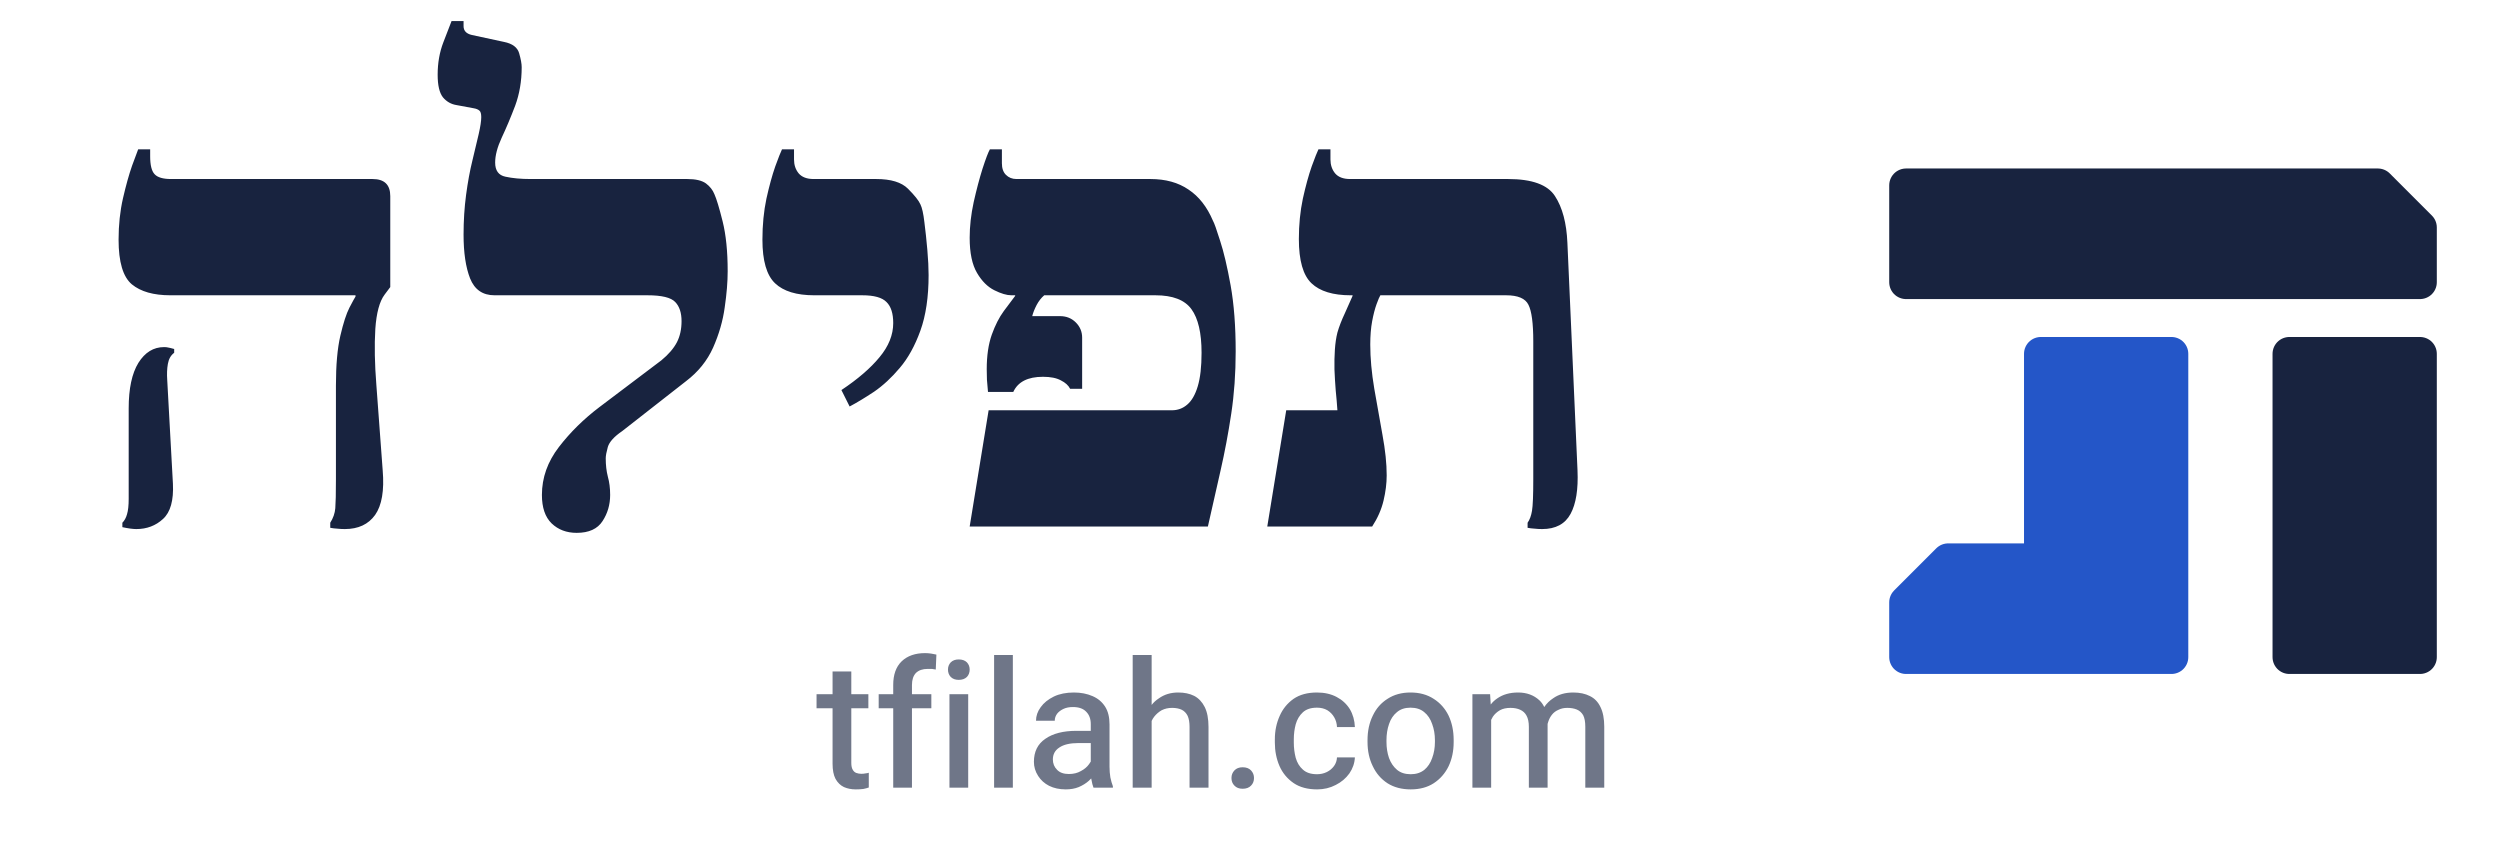
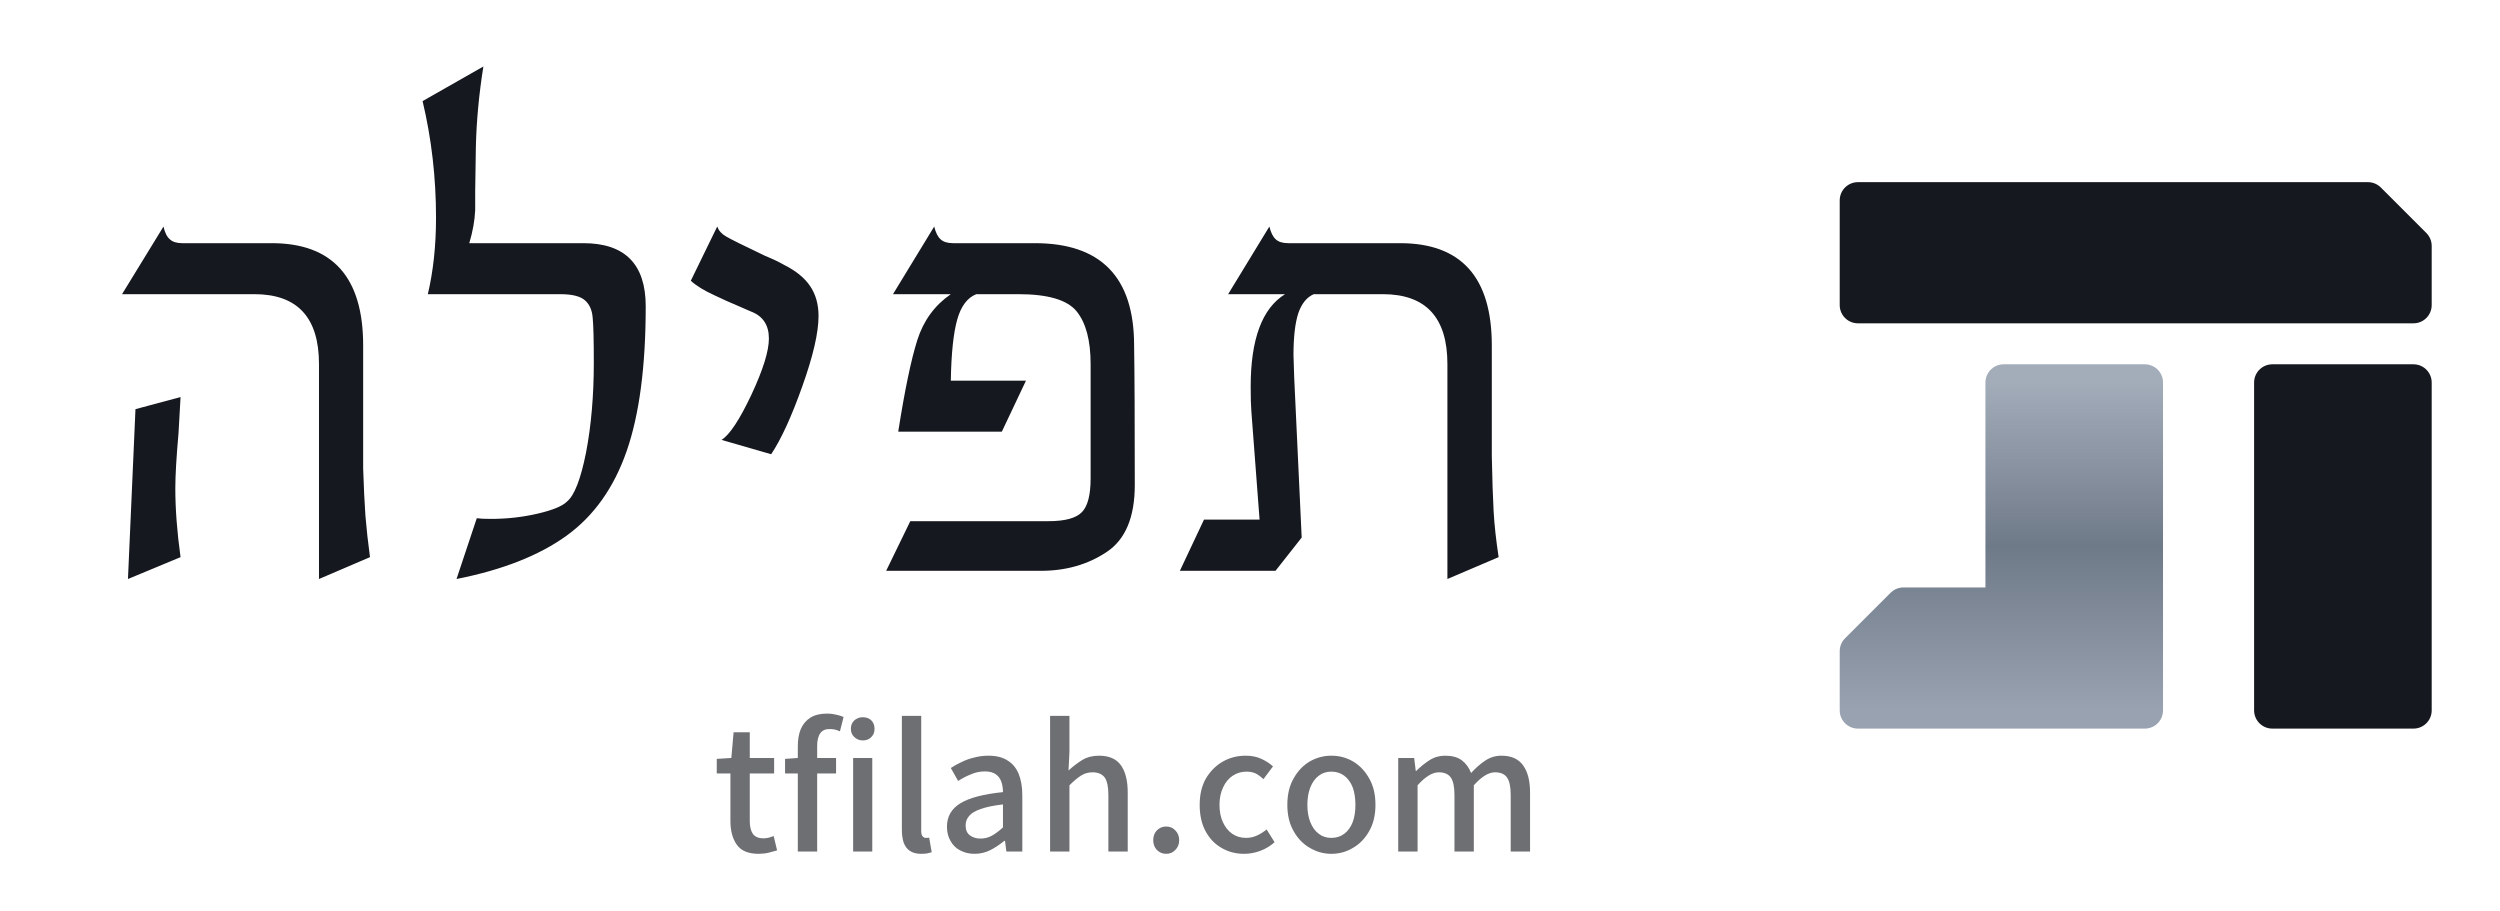
- <svg xmlns="http://www.w3.org/2000/svg" viewBox="0 0 118.7 40" role="img" aria-label="תפילה · tfilah.com">
-   <g transform="translate(86.7 4)">
-     <path d="M3.8 4.8H26.2L28.2 6.8V9.4H3.8Z" fill="#18233F" stroke="#18233F" stroke-width="1.6" stroke-linejoin="round" />
-     <path d="M22 12.8H28.2V27.2H22Z" fill="#18233F" stroke="#18233F" stroke-width="1.6" stroke-linejoin="round" />
-     <path d="M10.2 12.8H16.4V27.2H3.8V24.6L5.8 22.6H10.2Z" fill="#2456C8" stroke="#2456C8" stroke-width="1.6" stroke-linejoin="round" />
+ <svg xmlns="http://www.w3.org/2000/svg" viewBox="0 0 109.8 40" role="img" aria-label="תפילה · tfilah.com">
+   <g transform="translate(77.8 4)">
+     <defs>
+       <linearGradient id="tfs" x1="0" y1="0" x2="0" y2="1">
+         <stop offset="0" stop-color="#A3ACB9" />
+         <stop offset=".5" stop-color="#6F7A89" />
+         <stop offset="1" stop-color="#98A2B0" />
+       </linearGradient>
+     </defs>
+     <path d="M3.8 4.8H26.2L28.2 6.8V9.4H3.8Z" fill="#15181E" stroke="#15181E" stroke-width="1.6" stroke-linejoin="round" />
+     <path d="M22 12.8H28.2V27.2H22Z" fill="#15181E" stroke="#15181E" stroke-width="1.6" stroke-linejoin="round" />
+     <path d="M10.2 12.8H16.4V27.2H3.8V24.6L5.8 22.6H10.2Z" fill="url(#tfs)" stroke="url(#tfs)" stroke-width="1.6" stroke-linejoin="round" />
  </g>
-   <path transform="translate(3.98 25)" d="M12.39 0.12Q12.21 0.12 12.03 0.1Q11.85 0.09 11.7 0.06V-0.18Q11.91 -0.51 11.94 -0.87Q11.97 -1.23 11.97 -2.25V-6.69Q11.97 -8.16 12.18 -9.06Q12.39 -9.96 12.61 -10.39Q12.84 -10.83 12.9 -10.92V-10.98H4.11Q2.91 -10.98 2.28 -11.5Q1.65 -12.03 1.65 -13.62Q1.65 -14.67 1.86 -15.59Q2.07 -16.5 2.29 -17.13Q2.52 -17.76 2.58 -17.91H3.15V-17.58Q3.15 -16.95 3.36 -16.73Q3.57 -16.5 4.14 -16.5H13.71Q14.55 -16.5 14.55 -15.69V-11.37L14.28 -11.01Q13.92 -10.53 13.84 -9.38Q13.77 -8.22 13.89 -6.72L14.19 -2.67Q14.31 -1.23 13.83 -0.55Q13.35 0.12 12.39 0.12ZM2.49 0.12Q2.25 0.12 1.83 0.03V-0.18Q1.98 -0.33 2.05 -0.58Q2.13 -0.84 2.13 -1.32V-5.61Q2.13 -7.02 2.59 -7.77Q3.06 -8.52 3.81 -8.52Q3.93 -8.52 4 -8.5Q4.08 -8.49 4.29 -8.43V-8.25Q4.05 -8.07 3.99 -7.72Q3.93 -7.38 3.96 -6.96L4.23 -2.04Q4.29 -0.84 3.76 -0.36Q3.24 0.12 2.49 0.12ZM23.4 0.3Q22.68 0.3 22.21 -0.15Q21.75 -0.6 21.75 -1.5Q21.75 -2.73 22.56 -3.78Q23.37 -4.83 24.48 -5.67L27.42 -7.89Q27.93 -8.31 28.16 -8.75Q28.38 -9.18 28.38 -9.75Q28.38 -10.35 28.08 -10.66Q27.78 -10.98 26.76 -10.98H19.5Q18.66 -10.98 18.34 -11.78Q18.03 -12.57 18.03 -13.86Q18.03 -14.85 18.15 -15.75Q18.27 -16.65 18.45 -17.38Q18.63 -18.12 18.75 -18.64Q18.87 -19.17 18.87 -19.44Q18.87 -19.68 18.78 -19.75Q18.69 -19.83 18.51 -19.86L17.7 -20.01Q17.31 -20.07 17.05 -20.38Q16.8 -20.7 16.8 -21.45Q16.8 -22.29 17.07 -22.99Q17.34 -23.7 17.46 -24H18.03V-23.76Q18.03 -23.43 18.42 -23.34L19.95 -23.01Q20.55 -22.89 20.67 -22.47Q20.79 -22.05 20.79 -21.81Q20.79 -20.82 20.48 -19.98Q20.16 -19.14 19.84 -18.46Q19.53 -17.79 19.53 -17.28Q19.53 -16.71 20.02 -16.61Q20.52 -16.5 21.21 -16.5H28.65Q29.25 -16.5 29.54 -16.29Q29.82 -16.08 29.94 -15.78Q30.09 -15.45 30.33 -14.49Q30.57 -13.53 30.57 -12.12Q30.57 -11.37 30.43 -10.41Q30.3 -9.45 29.88 -8.5Q29.46 -7.56 28.59 -6.9L25.56 -4.53Q24.99 -4.14 24.88 -3.78Q24.78 -3.42 24.78 -3.24Q24.78 -2.76 24.88 -2.37Q24.99 -1.98 24.99 -1.5Q24.99 -0.81 24.63 -0.26Q24.27 0.3 23.4 0.3ZM36.36 -5.7 35.97 -6.48Q37.14 -7.26 37.78 -8.04Q38.43 -8.82 38.43 -9.66Q38.43 -10.35 38.11 -10.66Q37.8 -10.98 36.96 -10.98H34.68Q33.42 -10.98 32.82 -11.55Q32.22 -12.12 32.22 -13.62Q32.22 -14.67 32.41 -15.57Q32.61 -16.47 32.83 -17.1Q33.06 -17.73 33.15 -17.91H33.72V-17.43Q33.72 -17.04 33.94 -16.77Q34.17 -16.5 34.65 -16.5H37.62Q38.67 -16.5 39.13 -16.04Q39.6 -15.57 39.72 -15.3Q39.84 -15.06 39.91 -14.45Q39.99 -13.83 40.05 -13.14Q40.11 -12.45 40.11 -11.94Q40.11 -10.38 39.72 -9.3Q39.33 -8.22 38.74 -7.53Q38.16 -6.84 37.52 -6.4Q36.87 -5.97 36.36 -5.7ZM42.06 0 42.96 -5.52H51.66Q52.08 -5.52 52.39 -5.79Q52.71 -6.06 52.89 -6.66Q53.07 -7.26 53.07 -8.25Q53.07 -9.66 52.59 -10.32Q52.11 -10.98 50.88 -10.98H45.6Q45.39 -10.8 45.24 -10.52Q45.09 -10.23 45.03 -9.99H46.35Q46.8 -9.99 47.1 -9.69Q47.4 -9.39 47.4 -8.97V-6.54H46.83Q46.71 -6.78 46.39 -6.94Q46.08 -7.11 45.54 -7.11Q44.46 -7.11 44.13 -6.39H42.93Q42.9 -6.75 42.88 -6.97Q42.87 -7.2 42.87 -7.47Q42.87 -8.43 43.11 -9.11Q43.35 -9.78 43.68 -10.23Q44.01 -10.68 44.22 -10.95V-10.98H44.04Q43.71 -10.98 43.23 -11.22Q42.75 -11.46 42.41 -12.04Q42.06 -12.63 42.06 -13.71Q42.06 -14.52 42.25 -15.4Q42.45 -16.29 42.67 -16.99Q42.9 -17.7 43.02 -17.91H43.59V-17.25Q43.59 -16.89 43.78 -16.7Q43.98 -16.5 44.28 -16.5H50.64Q51.72 -16.5 52.45 -16Q53.19 -15.51 53.61 -14.52Q53.7 -14.37 53.95 -13.57Q54.21 -12.78 54.45 -11.45Q54.69 -10.11 54.69 -8.31Q54.69 -6.75 54.48 -5.36Q54.27 -3.96 53.97 -2.65Q53.67 -1.35 53.37 0ZM69.24 0.12Q69.06 0.12 68.88 0.1Q68.7 0.09 68.55 0.06V-0.18Q68.7 -0.39 68.76 -0.75Q68.82 -1.11 68.82 -2.25V-8.79Q68.82 -10.08 68.59 -10.53Q68.37 -10.98 67.53 -10.98H61.56Q61.5 -10.89 61.38 -10.56Q61.26 -10.23 61.17 -9.75Q61.08 -9.27 61.08 -8.64Q61.08 -7.68 61.27 -6.55Q61.47 -5.43 61.66 -4.35Q61.86 -3.27 61.86 -2.43Q61.86 -1.86 61.71 -1.23Q61.56 -0.6 61.17 0H56.19L57.09 -5.52H59.52Q59.49 -5.97 59.44 -6.46Q59.4 -6.96 59.38 -7.46Q59.37 -7.95 59.4 -8.4Q59.43 -8.85 59.52 -9.21Q59.64 -9.63 59.88 -10.14L60.24 -10.95V-10.98H60.15Q58.89 -10.98 58.29 -11.55Q57.69 -12.12 57.69 -13.65Q57.69 -14.67 57.88 -15.57Q58.08 -16.47 58.3 -17.1Q58.53 -17.73 58.62 -17.91H59.19V-17.43Q59.19 -17.04 59.41 -16.77Q59.64 -16.5 60.12 -16.5H67.62Q69.33 -16.5 69.85 -15.69Q70.38 -14.88 70.44 -13.47L70.92 -2.67Q70.98 -1.32 70.59 -0.6Q70.2 0.12 69.24 0.12Z" fill="#18233F" />
-   <path transform="translate(38.73 37.4)" d="M2.5 -3.77H1.69V-1.18Q1.69 -0.96 1.76 -0.85Q1.82 -0.74 1.93 -0.7Q2.04 -0.66 2.17 -0.66Q2.27 -0.66 2.37 -0.68Q2.47 -0.69 2.52 -0.71V-0.01Q2.41 0.03 2.26 0.06Q2.11 0.08 1.9 0.08Q1.59 0.08 1.34 -0.03Q1.09 -0.15 0.94 -0.42Q0.8 -0.69 0.8 -1.14V-3.77H0.04V-4.44H0.8V-5.52H1.69V-4.44H2.5ZM3.68 0V-3.77H2.99V-4.44H3.68V-4.88Q3.68 -5.61 4.08 -6Q4.49 -6.39 5.19 -6.39Q5.33 -6.39 5.47 -6.37Q5.6 -6.35 5.73 -6.32L5.7 -5.61Q5.62 -5.63 5.52 -5.64Q5.41 -5.64 5.31 -5.64Q4.96 -5.64 4.76 -5.45Q4.57 -5.25 4.57 -4.88V-4.44H5.49V-3.77H4.57V0ZM6.79 -6.09Q7.04 -6.09 7.18 -5.95Q7.31 -5.81 7.31 -5.61Q7.31 -5.4 7.18 -5.26Q7.04 -5.12 6.79 -5.12Q6.55 -5.12 6.41 -5.26Q6.28 -5.4 6.28 -5.61Q6.28 -5.81 6.41 -5.95Q6.55 -6.09 6.79 -6.09ZM7.24 0H6.35V-4.44H7.24ZM9.36 0H8.47V-6.3H9.36ZM13.06 -3.02Q13.06 -3.39 12.84 -3.61Q12.63 -3.83 12.21 -3.83Q11.95 -3.83 11.76 -3.74Q11.57 -3.65 11.46 -3.51Q11.35 -3.36 11.35 -3.18H10.46Q10.46 -3.52 10.68 -3.82Q10.9 -4.13 11.31 -4.33Q11.71 -4.52 12.26 -4.52Q12.75 -4.52 13.14 -4.35Q13.52 -4.19 13.74 -3.85Q13.95 -3.52 13.95 -3.01V-1Q13.95 -0.73 13.99 -0.49Q14.04 -0.25 14.11 -0.07V0H13.19Q13.13 -0.15 13.09 -0.39Q13.09 -0.41 13.08 -0.44Q13.03 -0.39 12.97 -0.33Q12.77 -0.15 12.49 -0.03Q12.22 0.08 11.87 0.08Q11.42 0.08 11.08 -0.09Q10.75 -0.26 10.56 -0.56Q10.36 -0.87 10.36 -1.23Q10.36 -1.95 10.9 -2.32Q11.44 -2.7 12.38 -2.7H13.06ZM12.48 -2.12Q11.88 -2.12 11.57 -1.91Q11.26 -1.71 11.26 -1.34Q11.26 -1.05 11.46 -0.85Q11.65 -0.65 12.02 -0.65Q12.35 -0.65 12.59 -0.79Q12.84 -0.92 12.98 -1.12Q13.02 -1.18 13.06 -1.24V-2.12ZM15.95 0H15.05V-6.3H15.95V-3.93Q16.09 -4.11 16.29 -4.24Q16.68 -4.52 17.21 -4.52Q17.65 -4.52 17.97 -4.36Q18.29 -4.19 18.47 -3.83Q18.65 -3.47 18.65 -2.88V0H17.75V-2.88Q17.75 -3.21 17.66 -3.41Q17.56 -3.61 17.38 -3.7Q17.19 -3.79 16.92 -3.79Q16.65 -3.79 16.43 -3.68Q16.22 -3.56 16.07 -3.37Q16 -3.28 15.95 -3.17ZM20.27 0.05Q20.02 0.05 19.88 -0.1Q19.74 -0.24 19.74 -0.46Q19.74 -0.67 19.88 -0.82Q20.02 -0.97 20.27 -0.97Q20.53 -0.97 20.67 -0.82Q20.81 -0.67 20.81 -0.46Q20.81 -0.24 20.67 -0.1Q20.53 0.05 20.27 0.05ZM23.81 0.08Q23.13 0.08 22.69 -0.22Q22.24 -0.53 22.02 -1.03Q21.8 -1.54 21.8 -2.14V-2.3Q21.8 -2.9 22.03 -3.41Q22.25 -3.91 22.69 -4.22Q23.13 -4.52 23.8 -4.52Q24.33 -4.52 24.73 -4.31Q25.13 -4.1 25.36 -3.73Q25.58 -3.36 25.6 -2.88H24.75Q24.74 -3.13 24.62 -3.34Q24.5 -3.55 24.29 -3.68Q24.08 -3.8 23.8 -3.8Q23.37 -3.8 23.13 -3.58Q22.89 -3.36 22.79 -3.01Q22.7 -2.67 22.7 -2.3V-2.14Q22.7 -1.77 22.79 -1.42Q22.89 -1.07 23.13 -0.86Q23.37 -0.64 23.8 -0.64Q24.05 -0.64 24.26 -0.74Q24.47 -0.84 24.61 -1.03Q24.74 -1.21 24.75 -1.44H25.6Q25.58 -1.03 25.34 -0.68Q25.09 -0.33 24.69 -0.13Q24.29 0.08 23.81 0.08ZM26.2 -2.26Q26.2 -2.91 26.45 -3.42Q26.69 -3.93 27.15 -4.22Q27.61 -4.52 28.24 -4.52Q28.88 -4.52 29.34 -4.22Q29.8 -3.93 30.05 -3.42Q30.29 -2.91 30.29 -2.26V-2.17Q30.29 -1.53 30.05 -1.02Q29.8 -0.51 29.34 -0.21Q28.89 0.08 28.25 0.08Q27.61 0.08 27.15 -0.21Q26.69 -0.51 26.45 -1.02Q26.2 -1.53 26.2 -2.17ZM27.1 -2.17Q27.1 -1.76 27.22 -1.41Q27.35 -1.06 27.6 -0.85Q27.85 -0.64 28.25 -0.64Q28.64 -0.64 28.9 -0.85Q29.15 -1.06 29.27 -1.41Q29.4 -1.76 29.4 -2.17V-2.26Q29.4 -2.67 29.27 -3.02Q29.15 -3.38 28.89 -3.59Q28.64 -3.8 28.24 -3.8Q27.85 -3.8 27.6 -3.59Q27.34 -3.38 27.22 -3.02Q27.1 -2.67 27.1 -2.26ZM32.07 0H31.18V-4.44H32.02L32.05 -3.95Q32.18 -4.12 32.36 -4.24Q32.76 -4.52 33.35 -4.52Q33.96 -4.52 34.36 -4.15Q34.5 -4.02 34.59 -3.83Q34.76 -4.08 35.02 -4.25Q35.4 -4.52 35.97 -4.52Q36.43 -4.52 36.76 -4.35Q37.09 -4.19 37.26 -3.83Q37.44 -3.47 37.44 -2.89V0H36.54V-2.9Q36.54 -3.24 36.44 -3.44Q36.33 -3.63 36.14 -3.71Q35.95 -3.79 35.68 -3.79Q35.45 -3.79 35.27 -3.7Q35.08 -3.62 34.96 -3.47Q34.84 -3.32 34.78 -3.13Q34.76 -3.08 34.75 -3.03Q34.75 -2.99 34.75 -2.96V0H33.86V-2.89Q33.86 -3.22 33.75 -3.42Q33.65 -3.61 33.45 -3.7Q33.26 -3.79 32.99 -3.79Q32.69 -3.79 32.49 -3.68Q32.28 -3.56 32.15 -3.37Q32.11 -3.3 32.07 -3.22Z" fill="#18233F" fill-opacity=".62" />
+   <path transform="translate(4.04 25)" d="M7.89 -14.32Q11.91 -14.32 11.91 -9.83V-4.42Q11.95 -3.2 12.01 -2.34Q12.08 -1.49 12.21 -0.53L9.97 0.43V-9.01Q9.97 -12.08 7.13 -12.08H1.32L3.14 -15.05Q3.23 -14.65 3.42 -14.49Q3.6 -14.32 3.96 -14.32ZM3.8 -5.97Q3.66 -4.39 3.66 -3.56Q3.66 -2.18 3.89 -0.53L1.58 0.43L1.91 -7.03L3.89 -7.56ZM24.32 -11.55Q24.32 -7.59 23.48 -5.18Q22.64 -2.77 20.84 -1.47Q19.04 -0.17 16.01 0.43L16.9 -2.24Q17.09 -2.21 17.52 -2.21Q18.58 -2.21 19.57 -2.44Q20.56 -2.67 20.86 -2.97Q21.35 -3.37 21.7 -5.13Q22.04 -6.9 22.04 -9.08Q22.04 -10.56 21.99 -11.05Q21.95 -11.55 21.65 -11.81Q21.35 -12.08 20.56 -12.08H14.75Q15.11 -13.6 15.11 -15.44Q15.11 -18.08 14.52 -20.56L17.19 -22.08Q16.9 -20.26 16.86 -18.55Q16.83 -16.83 16.83 -16.57V-15.77Q16.8 -15.08 16.57 -14.32H21.58Q24.32 -14.32 24.32 -11.55ZM28.18 -11.65Q28.02 -11.71 27.34 -12.03Q26.66 -12.34 26.3 -12.67L27.46 -15.05Q27.56 -14.78 27.84 -14.62Q28.12 -14.45 29.57 -13.76Q30.06 -13.56 30.39 -13.37Q31.19 -12.97 31.55 -12.42Q31.91 -11.88 31.91 -11.12Q31.91 -10.03 31.2 -8.04Q30.49 -6.04 29.83 -5.05L27.65 -5.68Q28.18 -6.01 28.96 -7.66Q29.73 -9.31 29.73 -10.13Q29.73 -11.02 28.94 -11.32ZM45.8 -3.7Q45.8 -1.58 44.57 -0.76Q43.33 0.07 41.68 0.07H34.88L35.94 -2.11H42.01Q43.1 -2.11 43.48 -2.51Q43.86 -2.9 43.86 -3.99V-9.01Q43.86 -10.56 43.25 -11.32Q42.64 -12.08 40.69 -12.08H38.84Q38.25 -11.85 38 -10.96Q37.75 -10.07 37.72 -8.28H41.02L39.96 -6.04H35.41Q35.84 -8.78 36.25 -10.07Q36.66 -11.35 37.72 -12.08H35.18L36.99 -15.05Q37.09 -14.65 37.27 -14.49Q37.45 -14.32 37.82 -14.32H41.41Q45.77 -14.32 45.77 -9.83Q45.8 -8.02 45.8 -3.7ZM59.53 0.43V-9.01Q59.53 -12.08 56.69 -12.08H53.66Q53.2 -11.88 52.98 -11.24Q52.77 -10.59 52.77 -9.41L52.8 -8.45L53.13 -1.39L51.98 0.07H47.78L48.84 -2.18H51.28L50.92 -6.93Q50.89 -7.29 50.89 -8.02Q50.89 -11.15 52.4 -12.08H49.9L51.71 -15.05Q51.81 -14.65 51.99 -14.49Q52.17 -14.32 52.54 -14.32H57.45Q61.48 -14.32 61.48 -9.83V-4.98Q61.51 -3.43 61.56 -2.54Q61.61 -1.65 61.78 -0.53Z" fill="#15181E" />
+   <path transform="translate(31.30 37.4)" d="M2.02 0.1Q1.34 0.1 1.06 -0.3Q0.78 -0.7 0.78 -1.34V-3.43H0.18V-4.07L0.82 -4.11L0.92 -5.24H1.63V-4.11H2.7V-3.43H1.63V-1.34Q1.63 -0.97 1.77 -0.77Q1.92 -0.58 2.23 -0.58Q2.34 -0.58 2.47 -0.61Q2.59 -0.65 2.68 -0.68L2.83 -0.05Q2.66 0 2.46 0.05Q2.25 0.1 2.02 0.1ZM3.74 0V-3.43H3.18V-4.07L3.74 -4.11V-4.63Q3.74 -5.06 3.87 -5.38Q4.01 -5.7 4.29 -5.88Q4.58 -6.06 5.03 -6.06Q5.24 -6.06 5.43 -6.01Q5.62 -5.97 5.75 -5.91L5.59 -5.28Q5.48 -5.33 5.36 -5.36Q5.24 -5.38 5.13 -5.38Q4.86 -5.38 4.73 -5.2Q4.59 -5.01 4.59 -4.64V-4.11H5.42V-3.43H4.59V0ZM6.17 0V-4.11H7.01V0ZM6.59 -4.88Q6.38 -4.88 6.22 -5.03Q6.07 -5.17 6.07 -5.39Q6.07 -5.62 6.22 -5.76Q6.38 -5.9 6.59 -5.9Q6.83 -5.9 6.97 -5.76Q7.11 -5.62 7.11 -5.39Q7.11 -5.17 6.97 -5.03Q6.83 -4.88 6.59 -4.88ZM9.16 0.1Q8.85 0.1 8.66 -0.03Q8.48 -0.15 8.39 -0.39Q8.31 -0.63 8.31 -0.96V-5.96H9.16V-0.91Q9.16 -0.74 9.22 -0.67Q9.28 -0.6 9.36 -0.6Q9.39 -0.6 9.42 -0.6Q9.46 -0.6 9.51 -0.61L9.62 0.03Q9.54 0.05 9.43 0.08Q9.32 0.1 9.16 0.1ZM11.5 0.1Q11.15 0.1 10.87 -0.05Q10.6 -0.19 10.45 -0.46Q10.29 -0.73 10.29 -1.09Q10.29 -1.76 10.88 -2.12Q11.47 -2.48 12.75 -2.61Q12.75 -2.86 12.68 -3.06Q12.61 -3.27 12.44 -3.39Q12.26 -3.52 11.96 -3.52Q11.63 -3.52 11.34 -3.39Q11.04 -3.27 10.78 -3.1L10.46 -3.67Q10.67 -3.81 10.93 -3.93Q11.19 -4.06 11.49 -4.13Q11.79 -4.21 12.11 -4.21Q12.63 -4.21 12.95 -4Q13.28 -3.8 13.44 -3.41Q13.6 -3.02 13.6 -2.47V0H12.9L12.84 -0.47H12.81Q12.53 -0.24 12.21 -0.07Q11.88 0.1 11.5 0.1ZM11.76 -0.57Q12.04 -0.57 12.27 -0.7Q12.5 -0.83 12.75 -1.06V-2.07Q12.14 -2 11.78 -1.87Q11.42 -1.75 11.27 -1.57Q11.11 -1.39 11.11 -1.15Q11.11 -0.85 11.3 -0.71Q11.49 -0.57 11.76 -0.57ZM14.82 0V-5.96H15.67V-4.38L15.63 -3.56Q15.91 -3.82 16.23 -4.02Q16.55 -4.21 16.97 -4.21Q17.63 -4.21 17.93 -3.79Q18.23 -3.37 18.23 -2.59V0H17.38V-2.48Q17.38 -3.02 17.22 -3.25Q17.05 -3.48 16.68 -3.48Q16.4 -3.48 16.17 -3.33Q15.95 -3.19 15.67 -2.91V0ZM19.92 0.1Q19.68 0.1 19.51 -0.07Q19.35 -0.24 19.35 -0.5Q19.35 -0.76 19.51 -0.93Q19.68 -1.1 19.92 -1.1Q20.16 -1.1 20.32 -0.93Q20.49 -0.76 20.49 -0.5Q20.49 -0.24 20.32 -0.07Q20.16 0.1 19.92 0.1ZM23.34 0.1Q22.79 0.1 22.35 -0.16Q21.91 -0.41 21.65 -0.89Q21.39 -1.37 21.39 -2.05Q21.39 -2.74 21.67 -3.22Q21.96 -3.7 22.42 -3.96Q22.87 -4.21 23.41 -4.21Q23.81 -4.21 24.1 -4.07Q24.39 -3.94 24.61 -3.74L24.19 -3.18Q24.02 -3.34 23.85 -3.43Q23.67 -3.51 23.45 -3.51Q23.11 -3.51 22.84 -3.33Q22.57 -3.15 22.42 -2.82Q22.26 -2.49 22.26 -2.05Q22.26 -1.61 22.41 -1.29Q22.56 -0.96 22.82 -0.78Q23.08 -0.6 23.43 -0.6Q23.69 -0.6 23.92 -0.71Q24.15 -0.82 24.33 -0.97L24.68 -0.41Q24.4 -0.16 24.05 -0.03Q23.7 0.1 23.34 0.1ZM27.17 0.1Q26.67 0.1 26.23 -0.16Q25.79 -0.41 25.52 -0.89Q25.24 -1.37 25.24 -2.05Q25.24 -2.74 25.52 -3.22Q25.79 -3.7 26.23 -3.96Q26.67 -4.21 27.17 -4.21Q27.69 -4.21 28.12 -3.96Q28.56 -3.7 28.83 -3.22Q29.11 -2.74 29.11 -2.05Q29.11 -1.37 28.83 -0.89Q28.56 -0.41 28.12 -0.16Q27.69 0.1 27.17 0.1ZM27.17 -0.6Q27.5 -0.6 27.74 -0.78Q27.98 -0.96 28.11 -1.29Q28.23 -1.61 28.23 -2.05Q28.23 -2.49 28.11 -2.82Q27.98 -3.15 27.74 -3.33Q27.5 -3.51 27.17 -3.51Q26.85 -3.51 26.62 -3.33Q26.38 -3.15 26.25 -2.82Q26.12 -2.49 26.12 -2.05Q26.12 -1.61 26.25 -1.29Q26.38 -0.96 26.62 -0.78Q26.85 -0.6 27.17 -0.6ZM30.11 0V-4.11H30.81L30.88 -3.54H30.9Q31.17 -3.81 31.48 -4.01Q31.79 -4.21 32.17 -4.21Q32.63 -4.21 32.9 -4.01Q33.17 -3.81 33.31 -3.45Q33.62 -3.79 33.94 -4Q34.26 -4.21 34.64 -4.21Q35.29 -4.21 35.59 -3.79Q35.9 -3.37 35.9 -2.59V0H35.05V-2.48Q35.05 -3.02 34.89 -3.25Q34.73 -3.48 34.36 -3.48Q34.15 -3.48 33.92 -3.34Q33.69 -3.2 33.43 -2.91V0H32.58V-2.48Q32.58 -3.02 32.42 -3.25Q32.26 -3.48 31.89 -3.48Q31.47 -3.48 30.96 -2.91V0Z" fill="#15181E" fill-opacity=".62" />
</svg>
